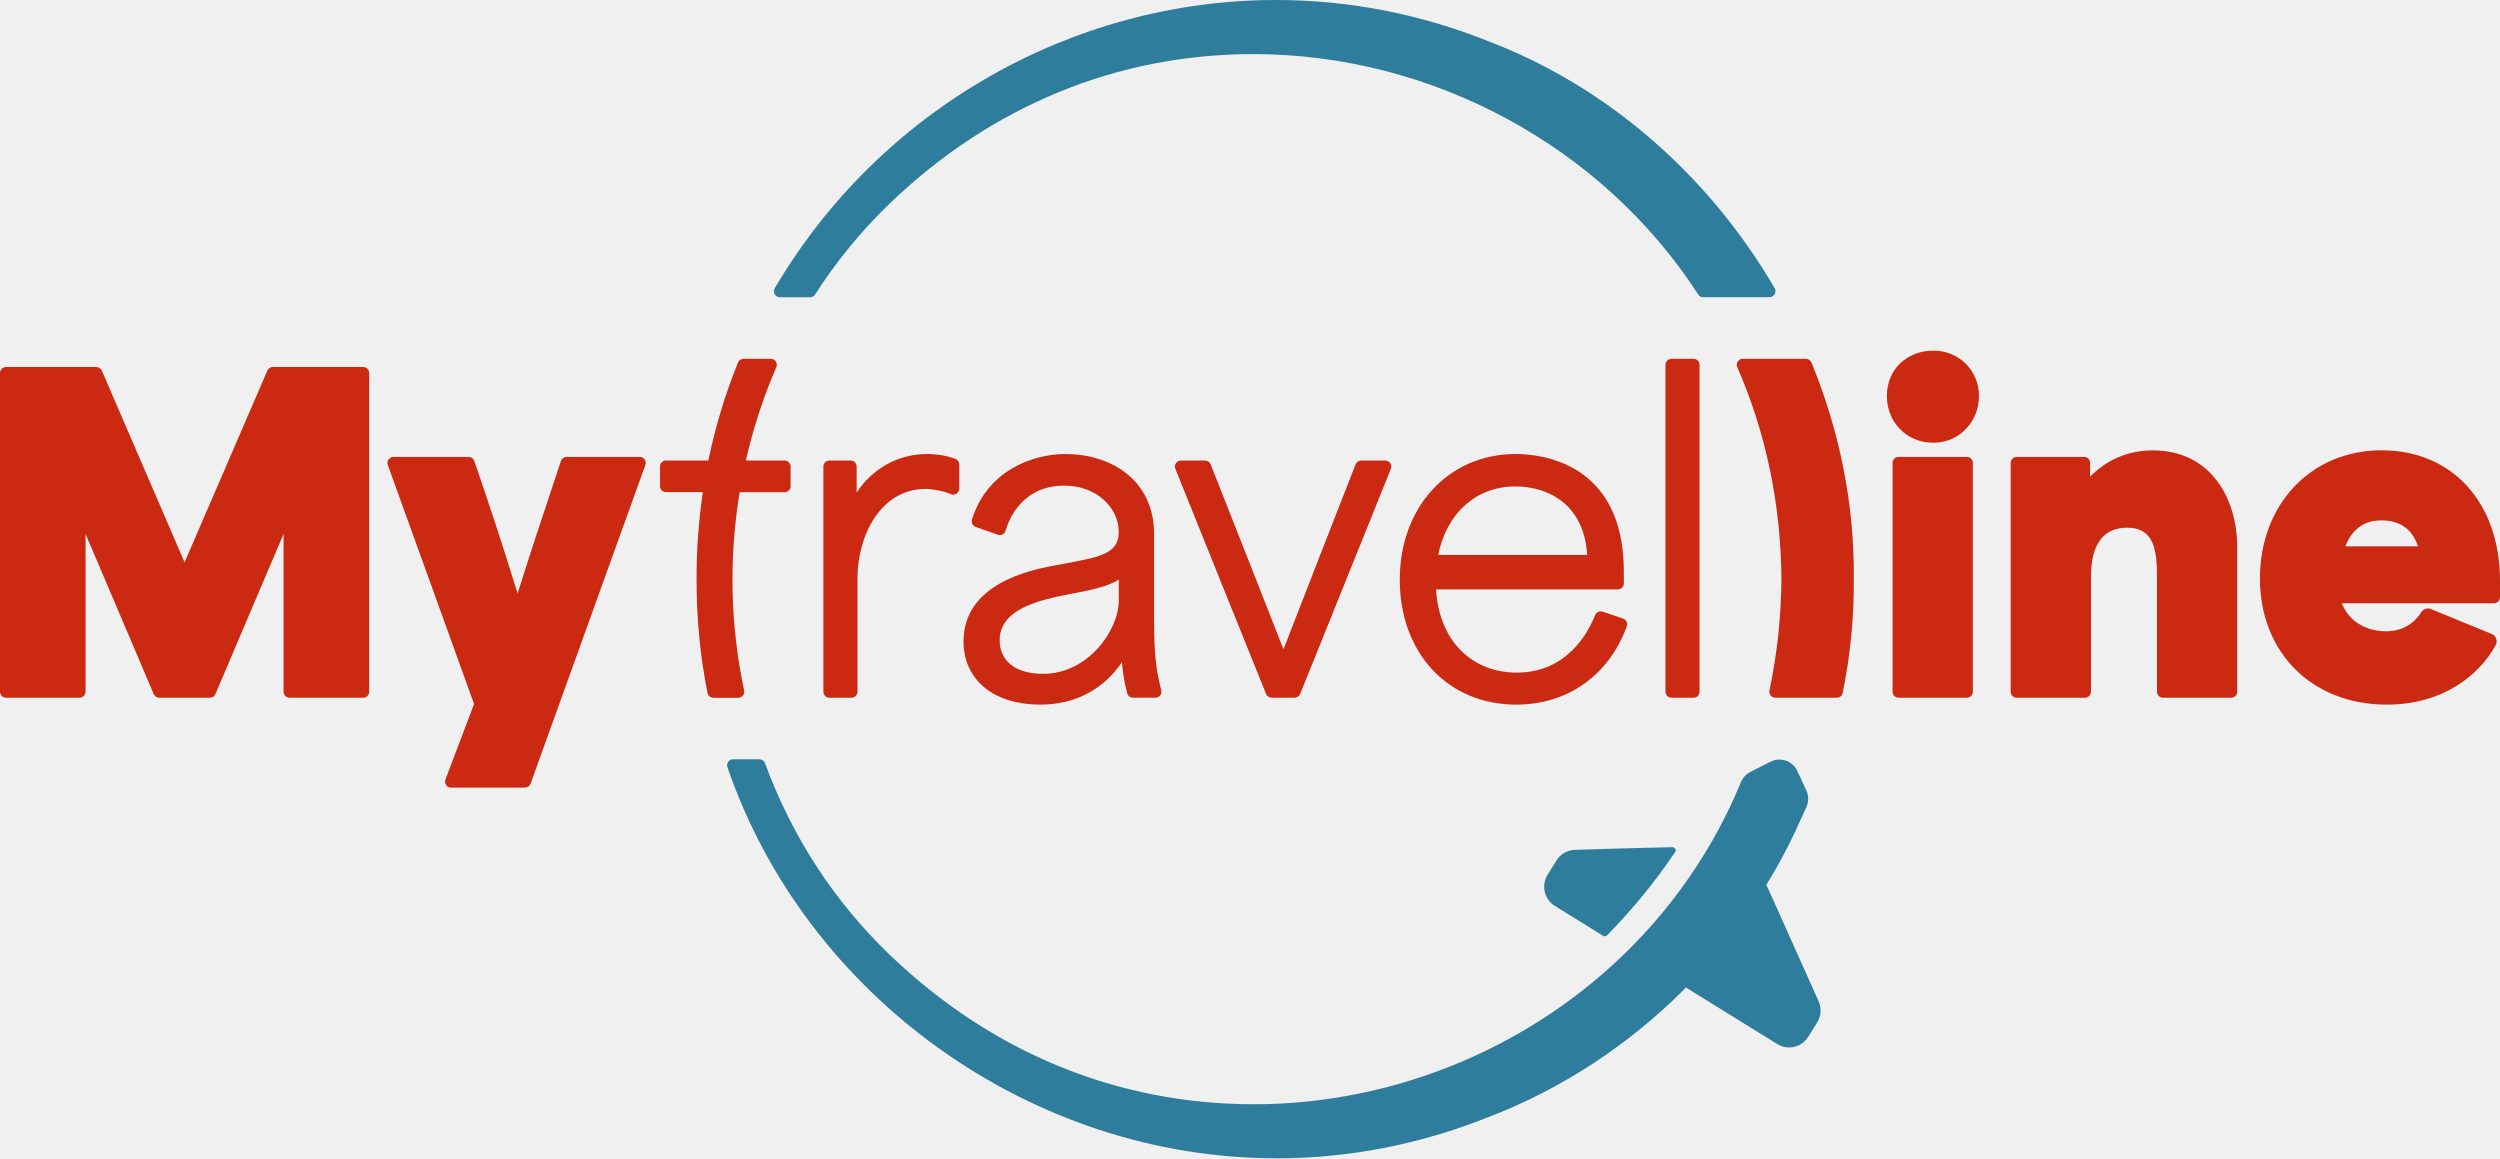
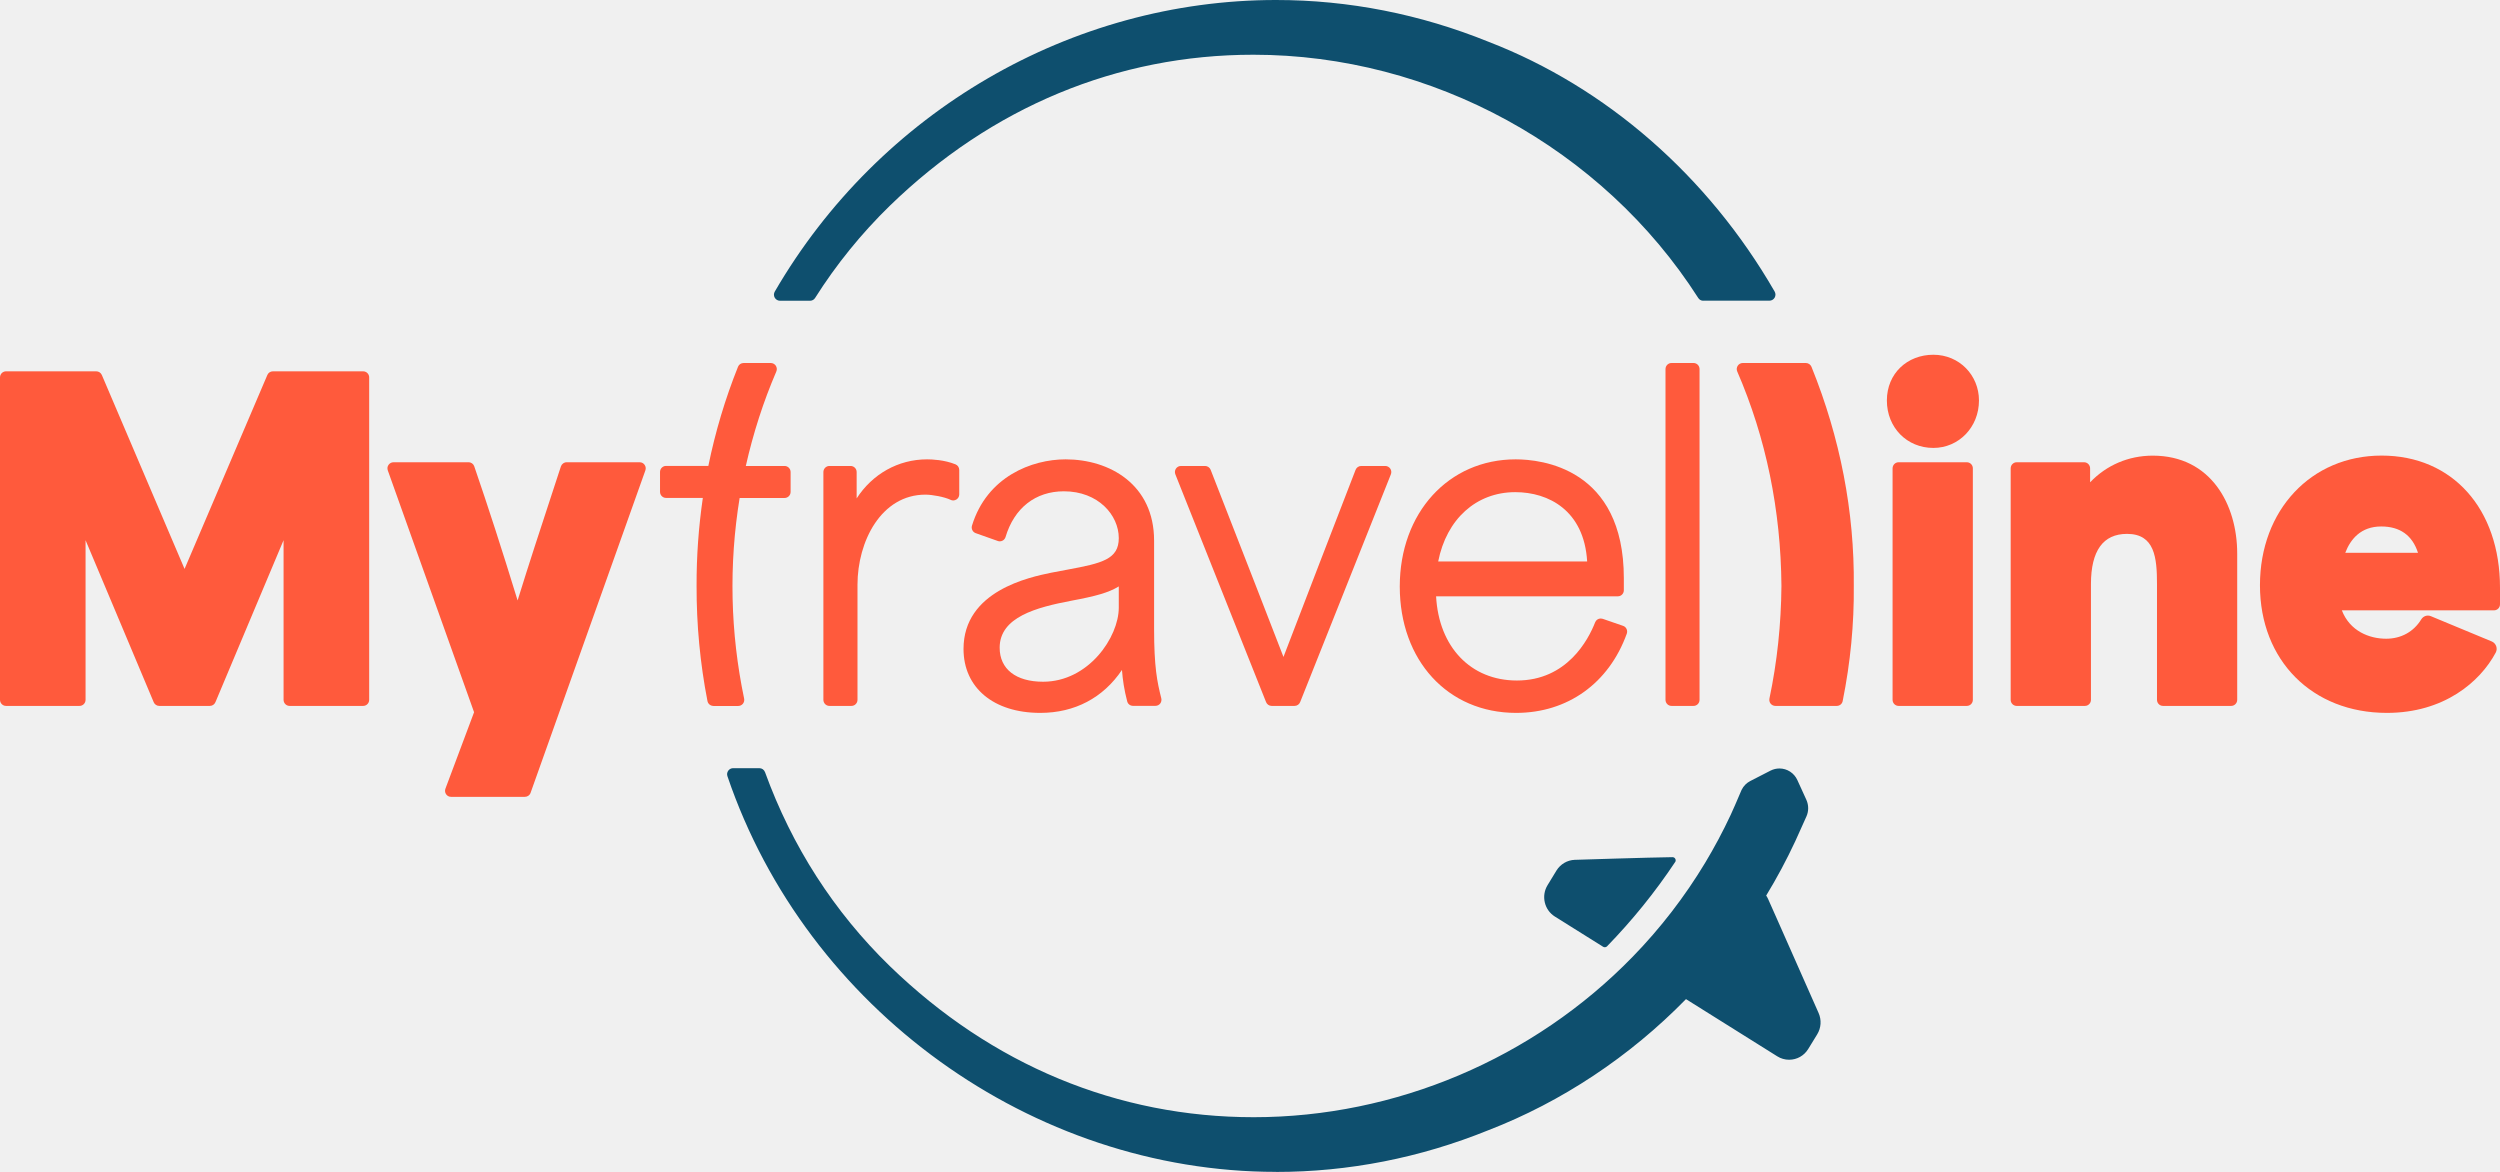
- <svg xmlns="http://www.w3.org/2000/svg" id="Layer_2" data-name="Layer 2" viewBox="0 0 416.39 192.92">
+ <svg xmlns="http://www.w3.org/2000/svg" width="480" height="225" viewBox="0 0 480 225" fill="none">
+   <g clip-path="url(#clip0_7_46)">
+     <path d="M55.598 135.534C54.964 135.534 54.445 135.009 54.445 134.368V103.718C52.589 108.115 50.745 112.512 48.889 116.92C46.376 122.892 43.863 128.863 41.361 134.823C41.177 135.254 40.762 135.534 40.301 135.534H30.571C30.11 135.534 29.695 135.254 29.511 134.823C26.998 128.875 24.485 122.892 21.983 116.92C20.127 112.512 18.283 108.115 16.427 103.718V134.368C16.427 135.009 15.908 135.534 15.274 135.534H1.153C0.519 135.534 0 135.009 0 134.368V72.461C0 71.82 0.519 71.295 1.153 71.295H18.49C18.951 71.295 19.366 71.575 19.551 71.995C22.387 78.608 25.2 85.221 28.012 91.833C30.479 97.63 32.958 103.438 35.436 109.234C37.926 103.415 40.404 97.583 42.894 91.763C45.696 85.174 48.508 78.584 51.333 71.995C51.517 71.563 51.932 71.295 52.393 71.295H69.731C70.365 71.295 70.883 71.82 70.883 72.461V134.368C70.883 135.009 70.365 135.534 69.731 135.534H55.609H55.598Z" fill="#FF5A3C" />
+     <path d="M86.596 152.993C86.215 152.993 85.858 152.807 85.65 152.492C85.431 152.177 85.385 151.769 85.524 151.419L91.022 136.747L74.457 90.317C74.33 89.956 74.376 89.559 74.596 89.256C74.814 88.953 75.16 88.754 75.541 88.754H89.973C90.469 88.754 90.896 89.069 91.057 89.536C93.731 97.327 96.337 105.374 99.38 115.287C101.593 108.138 103.76 101.549 105.858 95.157L107.691 89.559C107.853 89.081 108.291 88.754 108.786 88.754H122.827C123.208 88.754 123.553 88.941 123.772 89.256C123.991 89.571 124.038 89.967 123.911 90.317L101.87 152.224C101.708 152.69 101.27 152.993 100.786 152.993H86.584H86.596Z" fill="#FF5A3C" />
+     <path d="M159.243 135.534C158.609 135.534 158.09 135.009 158.09 134.368V90.632C158.09 89.991 158.609 89.466 159.243 89.466H163.324C163.958 89.466 164.477 89.991 164.477 90.632V95.694C167.485 91.029 172.442 88.195 177.999 88.195C178.921 88.195 181.318 88.288 183.451 89.151C183.889 89.326 184.177 89.757 184.177 90.236V94.924C184.177 95.321 183.97 95.694 183.636 95.904C183.451 96.02 183.232 96.09 183.025 96.09C182.852 96.09 182.69 96.055 182.529 95.974C181.295 95.391 178.99 94.971 177.687 94.971C169.214 94.971 164.638 103.893 164.638 112.302V134.368C164.638 135.009 164.119 135.534 163.485 135.534H159.255H159.243Z" fill="#FF5A3C" />
+     <path d="M222.968 134.076C222.161 130.881 221.585 128.058 221.585 120.711V103.8C221.585 93.023 213.054 88.195 204.593 88.195C198.103 88.195 189.503 91.519 186.621 100.919C186.437 101.514 186.748 102.155 187.336 102.365L191.578 103.869C191.693 103.916 191.832 103.939 191.958 103.939C192.131 103.939 192.316 103.893 192.477 103.811C192.754 103.671 192.973 103.415 193.065 103.111C194.725 97.537 198.806 94.329 204.27 94.329C210.864 94.329 214.806 98.901 214.806 103.321C214.806 107.368 211.625 108.138 204.996 109.363C203.982 109.549 202.933 109.736 201.849 109.957C197.676 110.821 184.996 113.433 184.996 124.594C184.996 132.059 190.783 136.875 199.728 136.875C206.357 136.875 211.809 133.983 215.417 128.63C215.556 130.542 215.855 132.49 216.42 134.659C216.547 135.173 217.008 135.522 217.527 135.522H221.85C222.207 135.522 222.541 135.359 222.76 135.079C222.979 134.788 223.049 134.426 222.968 134.076ZM214.806 116.664C214.806 122.332 209.008 130.892 200.27 130.892C195.048 130.892 191.935 128.455 191.935 124.361C191.935 118.46 199.025 116.617 205.665 115.346C210.483 114.448 212.847 113.783 214.806 112.593V116.664Z" fill="#FF5A3C" />
+     <path d="M244.156 135.534C243.683 135.534 243.257 135.243 243.084 134.799L225.665 91.064C225.527 90.702 225.562 90.294 225.781 89.979C226 89.653 226.357 89.466 226.737 89.466H231.372C231.844 89.466 232.271 89.757 232.444 90.201C235.36 97.63 238.254 105.094 241.159 112.558C242.911 117.084 244.663 121.609 246.427 126.134C251.038 114.133 255.649 102.132 260.271 90.212C260.444 89.769 260.871 89.466 261.343 89.466H265.978C266.358 89.466 266.715 89.664 266.934 89.979C267.153 90.306 267.188 90.702 267.05 91.064L249.631 134.799C249.458 135.243 249.032 135.534 248.559 135.534H244.167H244.156Z" fill="#FF5A3C" />
+     <path d="M312.296 120.757C312.157 120.477 311.927 120.256 311.627 120.163L307.708 118.81C307.581 118.775 307.454 118.751 307.339 118.751C306.878 118.751 306.44 119.031 306.267 119.486C304.953 122.845 300.86 130.659 291.246 130.659C282.37 130.659 276.249 124.21 275.73 114.494H310.624C311.27 114.494 311.777 113.97 311.777 113.328V111.03C311.777 89.839 295.892 88.195 291.016 88.195C278.116 88.195 268.756 98.458 268.756 112.617C268.756 126.775 277.943 136.875 291.096 136.875C300.964 136.875 308.907 131.196 312.342 121.667C312.446 121.364 312.434 121.049 312.296 120.757ZM290.935 94.493C297.333 94.493 304.157 98.015 304.734 107.8H276.133C277.736 99.671 283.43 94.493 290.935 94.493Z" fill="#FF5A3C" />
+     <path d="M325.161 69.697H320.93C320.293 69.697 319.777 70.219 319.777 70.864V134.368C319.777 135.012 320.293 135.534 320.93 135.534H325.161C325.797 135.534 326.313 135.012 326.313 134.368V70.864C326.313 70.219 325.797 69.697 325.161 69.697Z" fill="#FF5A3C" />
+     <path d="M377.634 88.754H364.527C363.891 88.754 363.375 89.277 363.375 89.921V134.368C363.375 135.012 363.891 135.534 364.527 135.534H377.634C378.271 135.534 378.787 135.012 378.787 134.368V89.921C378.787 89.277 378.271 88.754 377.634 88.754Z" fill="#FF5A3C" />
+     <path d="M371.202 86.002C366.118 86.002 362.28 82.083 362.28 76.893C362.28 71.703 366.199 68.111 371.202 68.111C376.205 68.111 379.963 72.053 379.963 76.893C379.963 82.002 376.113 86.002 371.202 86.002Z" fill="#FF5A3C" />
+     <path d="M415.295 135.534C414.661 135.534 414.143 135.009 414.143 134.368V112.138C414.143 107.065 413.704 102.505 408.39 102.505C403.791 102.505 401.462 105.747 401.462 112.138V134.368C401.462 135.009 400.943 135.534 400.309 135.534H387.202C386.568 135.534 386.05 135.009 386.05 134.368V89.921C386.05 89.279 386.568 88.754 387.202 88.754H400.148C400.782 88.754 401.301 89.279 401.301 89.921V92.603C404.436 89.314 408.678 87.483 413.324 87.483C424.529 87.483 429.543 96.918 429.543 106.272V134.368C429.543 135.009 429.025 135.534 428.391 135.534H415.284H415.295Z" fill="#FF5A3C" />
+     <path d="M457.267 87.472C443.734 87.472 433.912 97.945 433.912 112.372C433.912 126.799 443.93 136.875 458.282 136.875C469.233 136.875 476.173 130.939 479.181 125.294C479.608 124.501 479.239 123.51 478.421 123.16L466.732 118.308C466.04 118.017 465.268 118.285 464.876 118.926C463.412 121.305 461.014 122.635 458.132 122.635C454.916 122.635 451.169 121.177 449.636 117.188H478.847C479.481 117.188 480 116.675 480 116.022V112.85C480 97.677 470.859 87.472 457.267 87.472ZM450.293 106.132C451.273 103.578 453.244 101.082 457.187 101.082C460.795 101.082 463.17 102.773 464.253 106.132H450.293Z" fill="#FF5A3C" />
+     <path d="M340.861 135.534C340.515 135.534 340.181 135.371 339.962 135.103C339.743 134.834 339.662 134.473 339.731 134.123C341.207 127.125 341.979 119.848 342.037 112.488C341.922 97.921 339.074 84.066 333.553 71.33C333.391 70.969 333.426 70.549 333.645 70.222C333.852 69.896 334.221 69.697 334.613 69.697H346.729C347.201 69.697 347.616 69.989 347.801 70.42C353.334 84.101 356.066 98.271 355.928 112.512C355.997 119.778 355.282 127.219 353.795 134.601C353.691 135.149 353.219 135.534 352.666 135.534H340.861Z" fill="#FF5A3C" />
+     <path d="M136.96 135.534C136.407 135.534 135.934 135.138 135.83 134.589C134.424 127.37 133.721 119.929 133.744 112.488C133.721 106.844 134.136 101.175 134.943 95.6H127.876C127.242 95.6 126.724 95.076 126.724 94.434V90.621C126.724 89.979 127.242 89.454 127.876 89.454H136.003C137.329 82.946 139.243 76.543 141.698 70.42C141.871 69.977 142.297 69.697 142.77 69.697H147.992C148.384 69.697 148.741 69.896 148.96 70.222C149.168 70.549 149.214 70.969 149.053 71.33C146.563 77.115 144.603 83.215 143.197 89.466H150.643C151.277 89.466 151.796 89.991 151.796 90.632V94.446C151.796 95.087 151.277 95.612 150.643 95.612H142.009C139.923 108.453 140.211 121.41 142.874 134.135C142.943 134.473 142.862 134.834 142.643 135.114C142.424 135.383 142.09 135.546 141.744 135.546H136.949L136.96 135.534Z" fill="#FF5A3C" />
+     <path d="M327.028 57.743C326.636 57.743 326.267 57.545 326.06 57.206C307.639 28.399 274.912 10.508 240.651 10.508C214.541 10.508 190.402 20.527 170.863 39.49C165.399 44.809 160.569 50.768 156.499 57.206C156.292 57.545 155.923 57.743 155.531 57.743H149.756C149.341 57.743 148.96 57.521 148.753 57.16C148.545 56.798 148.545 56.355 148.753 55.993C168.822 21.448 205.699 0 245.009 0C258.934 0 272.664 2.706 285.805 8.024C308.422 16.759 327.939 33.799 340.734 55.982C340.942 56.343 340.942 56.786 340.734 57.148C340.527 57.51 340.146 57.731 339.731 57.731H327.016L327.028 57.743Z" fill="#0E4F6E" />
+     <path d="M321.622 165.519C317.76 171.327 313.368 176.739 308.549 181.696C308.353 181.894 308.042 181.929 307.811 181.789L298.52 175.969C296.503 174.698 295.88 172.004 297.125 169.963L298.843 167.141C299.604 165.916 300.906 165.146 302.336 165.088C302.336 165.088 316.941 164.621 321.126 164.575C321.598 164.575 321.898 165.111 321.633 165.519H321.622Z" fill="#0E4F6E" />
+     <path d="M245.009 225C198.183 225 154.863 193.767 139.669 149.04C139.542 148.678 139.6 148.293 139.819 147.978C140.038 147.675 140.384 147.489 140.753 147.489H145.802C146.286 147.489 146.712 147.792 146.885 148.258C152.073 162.534 160.131 175.071 170.851 185.498C190.414 204.473 214.564 214.503 240.72 214.503C267.903 214.503 294.416 203.284 313.46 183.713C318.774 178.255 323.454 172.191 327.374 165.683C329.149 162.732 330.809 159.63 332.296 156.446C332.377 156.282 333.772 153.168 334.383 151.664C334.763 150.894 335.339 150.323 336.043 149.961L339.951 147.955C340.492 147.687 341.069 147.547 341.657 147.547C343.132 147.547 344.481 148.422 345.092 149.775L346.833 153.588C347.282 154.603 347.282 155.758 346.833 156.761C346.833 156.761 345.242 160.318 344.7 161.496C343.028 165.088 341.149 168.598 339.109 171.946C339.247 172.144 339.363 172.365 339.466 172.587L341.161 176.401L349.173 194.502C349.761 195.831 349.657 197.359 348.908 198.584L347.178 201.406C346.395 202.689 345.023 203.47 343.513 203.47C342.706 203.47 341.922 203.249 341.242 202.817L323.708 191.831C312.907 202.887 299.811 211.576 285.771 216.999C272.641 222.318 258.911 225.012 244.997 225.012L245.009 225Z" fill="#0E4F6E" />
+   </g>
  <defs>
-     <style>
-       .cls-1 {
-         fill: #cb2912;
-       }
- 
-       .cls-2 {
-         fill: #2e7d9c;
-       }
-     </style>
+     <clipPath id="clip0_7_46">
+       <rect width="480" height="225" fill="white" />
+     </clipPath>
  </defs>
-   <g id="Layer_1-2" data-name="Layer 1">
-     <g>
-       <g>
-         <path class="cls-1" d="M48.23,116.21c-.55,0-1-.45-1-1v-26.28c-1.61,3.77-3.21,7.54-4.82,11.32-2.18,5.12-4.36,10.24-6.53,15.35-.16.37-.52.61-.92.61h-8.44c-.4,0-.76-.24-.92-.61-2.18-5.1-4.36-10.23-6.53-15.35-1.61-3.78-3.21-7.55-4.82-11.32v26.28c0,.55-.45,1-1,1H1c-.55,0-1-.45-1-1v-53.08c0-.55.45-1,1-1h15.04c.4,0,.76.24.92.6,2.46,5.67,4.9,11.34,7.34,17.01,2.14,4.97,4.29,9.95,6.44,14.92,2.16-4.99,4.31-9.99,6.47-14.98,2.43-5.65,4.87-11.3,7.32-16.95.16-.37.52-.6.92-.6h15.04c.55,0,1,.45,1,1v53.08c0,.55-.45,1-1,1h-12.25Z" />
-         <path class="cls-1" d="M75.12,131.18c-.33,0-.64-.16-.82-.43-.19-.27-.23-.62-.11-.92l4.77-12.58-14.37-39.81c-.11-.31-.07-.65.12-.91s.49-.43.82-.43h12.52c.43,0,.8.27.94.67,2.32,6.68,4.58,13.58,7.22,22.08,1.92-6.13,3.8-11.78,5.62-17.26l1.59-4.8c.14-.41.52-.69.95-.69h12.18c.33,0,.63.16.82.43.19.27.23.61.12.91l-19.12,53.08c-.14.4-.52.66-.94.66h-12.32Z" />
-         <path class="cls-1" d="M138.14,116.21c-.55,0-1-.45-1-1v-37.5c0-.55.45-1,1-1h3.54c.55,0,1,.45,1,1v4.34c2.61-4,6.91-6.43,11.73-6.43.8,0,2.88.08,4.73.82.38.15.63.52.63.93v4.02c0,.34-.18.66-.47.84-.16.1-.35.16-.53.16-.15,0-.29-.03-.43-.1-1.07-.5-3.07-.86-4.2-.86-7.35,0-11.32,7.65-11.32,14.86v18.92c0,.55-.45,1-1,1h-3.67Z" />
-         <path class="cls-1" d="M193.42,114.96c-.7-2.74-1.2-5.16-1.2-11.46v-14.5c0-9.24-7.4-13.38-14.74-13.38-5.63,0-13.09,2.85-15.59,10.91-.16.51.11,1.06.62,1.24l3.68,1.29c.1.04.22.06.33.06.15,0,.31-.04.45-.11.24-.12.43-.34.51-.6,1.44-4.78,4.98-7.53,9.72-7.53,5.72,0,9.14,3.92,9.14,7.71,0,3.47-2.76,4.13-8.51,5.18-.88.16-1.79.32-2.73.51-3.62.74-14.62,2.98-14.62,12.55,0,6.4,5.02,10.53,12.78,10.53,5.75,0,10.48-2.48,13.61-7.07.12,1.64.38,3.31.87,5.17.11.44.51.74.96.74h3.75c.31,0,.6-.14.79-.38.19-.25.25-.56.18-.86ZM186.34,100.03c0,4.86-5.03,12.2-12.61,12.2-4.53,0-7.23-2.09-7.23-5.6,0-5.06,6.15-6.64,11.91-7.73,4.18-.77,6.23-1.34,7.93-2.36v3.49Z" />
-         <path class="cls-1" d="M211.8,116.21c-.41,0-.78-.25-.93-.63l-15.11-37.5c-.12-.31-.09-.66.1-.93.19-.28.5-.44.83-.44h4.02c.41,0,.78.25.93.63,2.53,6.37,5.04,12.77,7.56,19.17,1.52,3.88,3.04,7.76,4.57,11.64,4-10.29,8-20.58,12.01-30.8.15-.38.52-.64.93-.64h4.02c.33,0,.64.17.83.44.19.28.22.62.1.93l-15.11,37.5c-.15.38-.52.63-.93.63h-3.81Z" />
-         <path class="cls-1" d="M270.91,103.54c-.12-.24-.32-.43-.58-.51l-3.4-1.16c-.11-.03-.22-.05-.32-.05-.4,0-.78.24-.93.63-1.14,2.88-4.69,9.58-13.03,9.58-7.7,0-13.01-5.53-13.46-13.86h30.27c.56,0,1-.45,1-1v-1.97c0-18.17-13.78-19.58-18.01-19.58-11.19,0-19.31,8.8-19.31,20.94s7.97,20.8,19.38,20.8c8.56,0,15.45-4.87,18.43-13.04.09-.26.08-.53-.04-.78ZM252.38,81.02c5.55,0,11.47,3.02,11.97,11.41h-24.81c1.39-6.97,6.33-11.41,12.84-11.41Z" />
-         <rect class="cls-1" x="277.4" y="59.76" width="5.67" height="56.45" rx="1" ry="1" />
-         <rect class="cls-1" x="315.22" y="76.1" width="13.37" height="40.11" rx="1" ry="1" />
-         <path class="cls-1" d="M322.01,73.74c-4.41,0-7.74-3.36-7.74-7.81s3.4-7.53,7.74-7.53,7.6,3.38,7.6,7.53c0,4.38-3.34,7.81-7.6,7.81Z" />
-         <path class="cls-1" d="M360.26,116.21c-.55,0-1-.45-1-1v-19.06c0-4.35-.38-8.26-4.99-8.26-3.99,0-6.01,2.78-6.01,8.26v19.06c0,.55-.45,1-1,1h-11.37c-.55,0-1-.45-1-1v-38.11c0-.55.45-1,1-1h11.23c.55,0,1,.45,1,1v2.3c2.72-2.82,6.4-4.39,10.43-4.39,9.72,0,14.07,8.09,14.07,16.11v24.09c0,.55-.45,1-1,1h-11.37Z" />
-         <path class="cls-1" d="M396.67,75c-11.74,0-20.26,8.98-20.26,21.35s8.69,21.01,21.14,21.01c9.5,0,15.52-5.09,18.13-9.93.37-.68.05-1.53-.66-1.83l-10.14-4.16c-.6-.25-1.27-.02-1.61.53-1.27,2.04-3.35,3.18-5.85,3.18-2.79,0-6.04-1.25-7.37-4.67h25.34c.55,0,1-.44,1-1v-2.72c0-13.01-7.93-21.76-19.72-21.76ZM390.62,91c.85-2.19,2.56-4.33,5.98-4.33,3.13,0,5.19,1.45,6.13,4.33h-12.11Z" />
-         <path class="cls-1" d="M295.69,116.21c-.3,0-.59-.14-.78-.37-.19-.23-.26-.54-.2-.84,1.28-6,1.95-12.24,2-18.55-.1-12.49-2.57-24.37-7.36-35.29-.14-.31-.11-.67.08-.95.18-.28.5-.45.84-.45h10.51c.41,0,.77.25.93.62,4.8,11.73,7.17,23.88,7.05,36.09.06,6.23-.56,12.61-1.85,18.94-.09.47-.5.8-.98.8h-10.24Z" />
-         <path class="cls-1" d="M118.81,116.21c-.48,0-.89-.34-.98-.81-1.22-6.19-1.83-12.57-1.81-18.95-.02-4.84.34-9.7,1.04-14.48h-6.13c-.55,0-1-.45-1-1v-3.27c0-.55.45-1,1-1h7.05c1.15-5.58,2.81-11.07,4.94-16.32.15-.38.52-.62.93-.62h4.53c.34,0,.65.17.84.45.18.28.22.64.08.95-2.16,4.96-3.86,10.19-5.08,15.55h6.46c.55,0,1,.45,1,1v3.27c0,.55-.45,1-1,1h-7.49c-1.81,11.01-1.56,22.12.75,33.03.06.29-.01.6-.2.84-.19.23-.48.37-.78.37h-4.16Z" />
-       </g>
-       <g>
-         <path class="cls-2" d="M283.69,49.51c-.34,0-.66-.17-.84-.46-15.98-24.7-44.37-40.04-74.09-40.04-22.65,0-43.59,8.59-60.54,24.85-4.74,4.56-8.93,9.67-12.46,15.19-.18.29-.5.46-.84.46h-5.01c-.36,0-.69-.19-.87-.5-.18-.31-.18-.69,0-1C146.45,18.39,178.44,0,212.54,0c12.08,0,23.99,2.32,35.39,6.88,19.62,7.49,36.55,22.1,47.65,41.12.18.31.18.69,0,1-.18.31-.51.5-.87.5h-11.03Z" />
-         <path class="cls-2" d="M279,141.92c-3.35,4.98-7.16,9.62-11.34,13.87-.17.17-.44.2-.64.08l-8.06-4.99c-1.75-1.09-2.29-3.4-1.21-5.15l1.49-2.42c.66-1.05,1.79-1.71,3.03-1.76,0,0,12.67-.4,16.3-.44.41,0,.67.46.44.81Z" />
-         <path class="cls-2" d="M212.54,192.92c-40.62,0-78.2-26.78-91.38-65.13-.11-.31-.06-.64.13-.91.19-.26.49-.42.81-.42h4.38c.42,0,.79.26.94.66,4.5,12.24,11.49,22.99,20.79,31.93,16.97,16.27,37.92,24.87,60.61,24.87,23.58,0,46.58-9.62,63.1-26.4,4.61-4.68,8.67-9.88,12.07-15.46,1.54-2.53,2.98-5.19,4.27-7.92.07-.14,1.28-2.81,1.81-4.1.33-.66.83-1.15,1.44-1.46l3.39-1.72c.47-.23.97-.35,1.48-.35,1.28,0,2.45.75,2.98,1.91l1.51,3.27c.39.87.39,1.86,0,2.72,0,0-1.38,3.05-1.85,4.06-1.45,3.08-3.08,6.09-4.85,8.96.12.17.22.36.31.55l1.47,3.27,6.95,15.52c.51,1.14.42,2.45-.23,3.5l-1.5,2.42c-.68,1.1-1.87,1.77-3.18,1.77h0c-.7,0-1.38-.19-1.97-.56l-15.21-9.42c-9.37,9.48-20.73,16.93-32.91,21.58-11.39,4.56-23.3,6.87-35.37,6.87Z" />
-       </g>
-     </g>
-   </g>
</svg>
